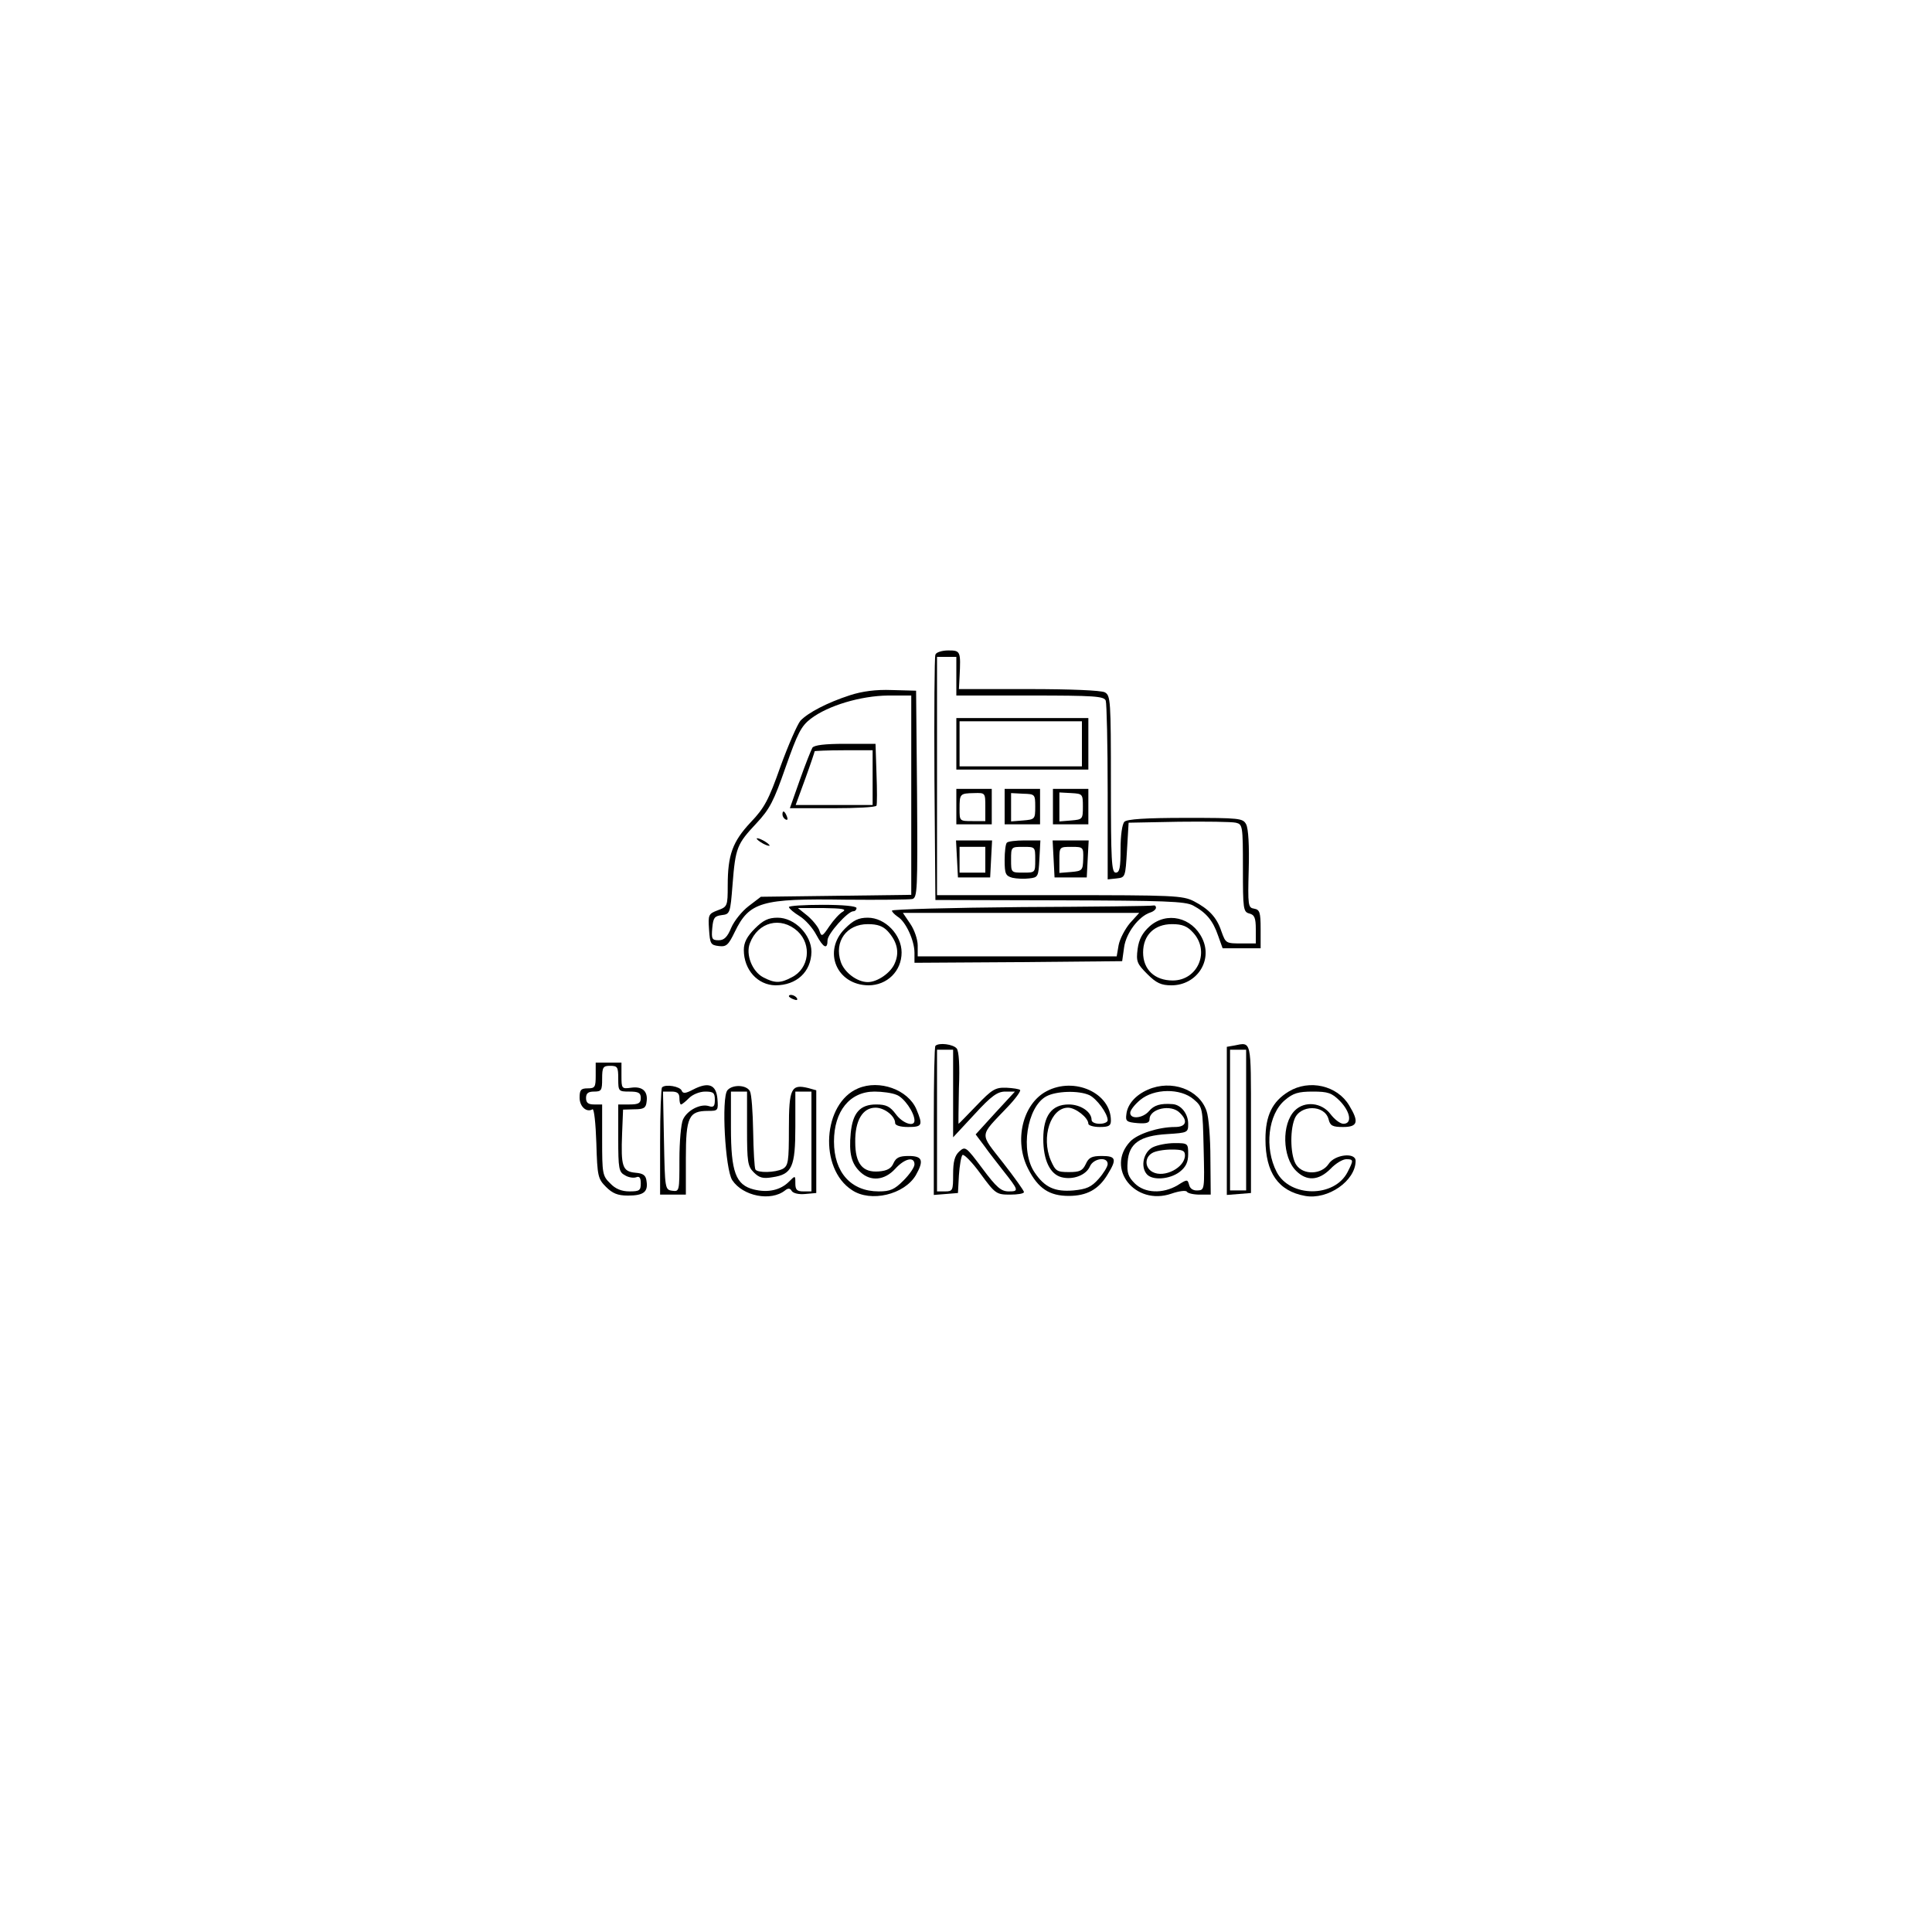
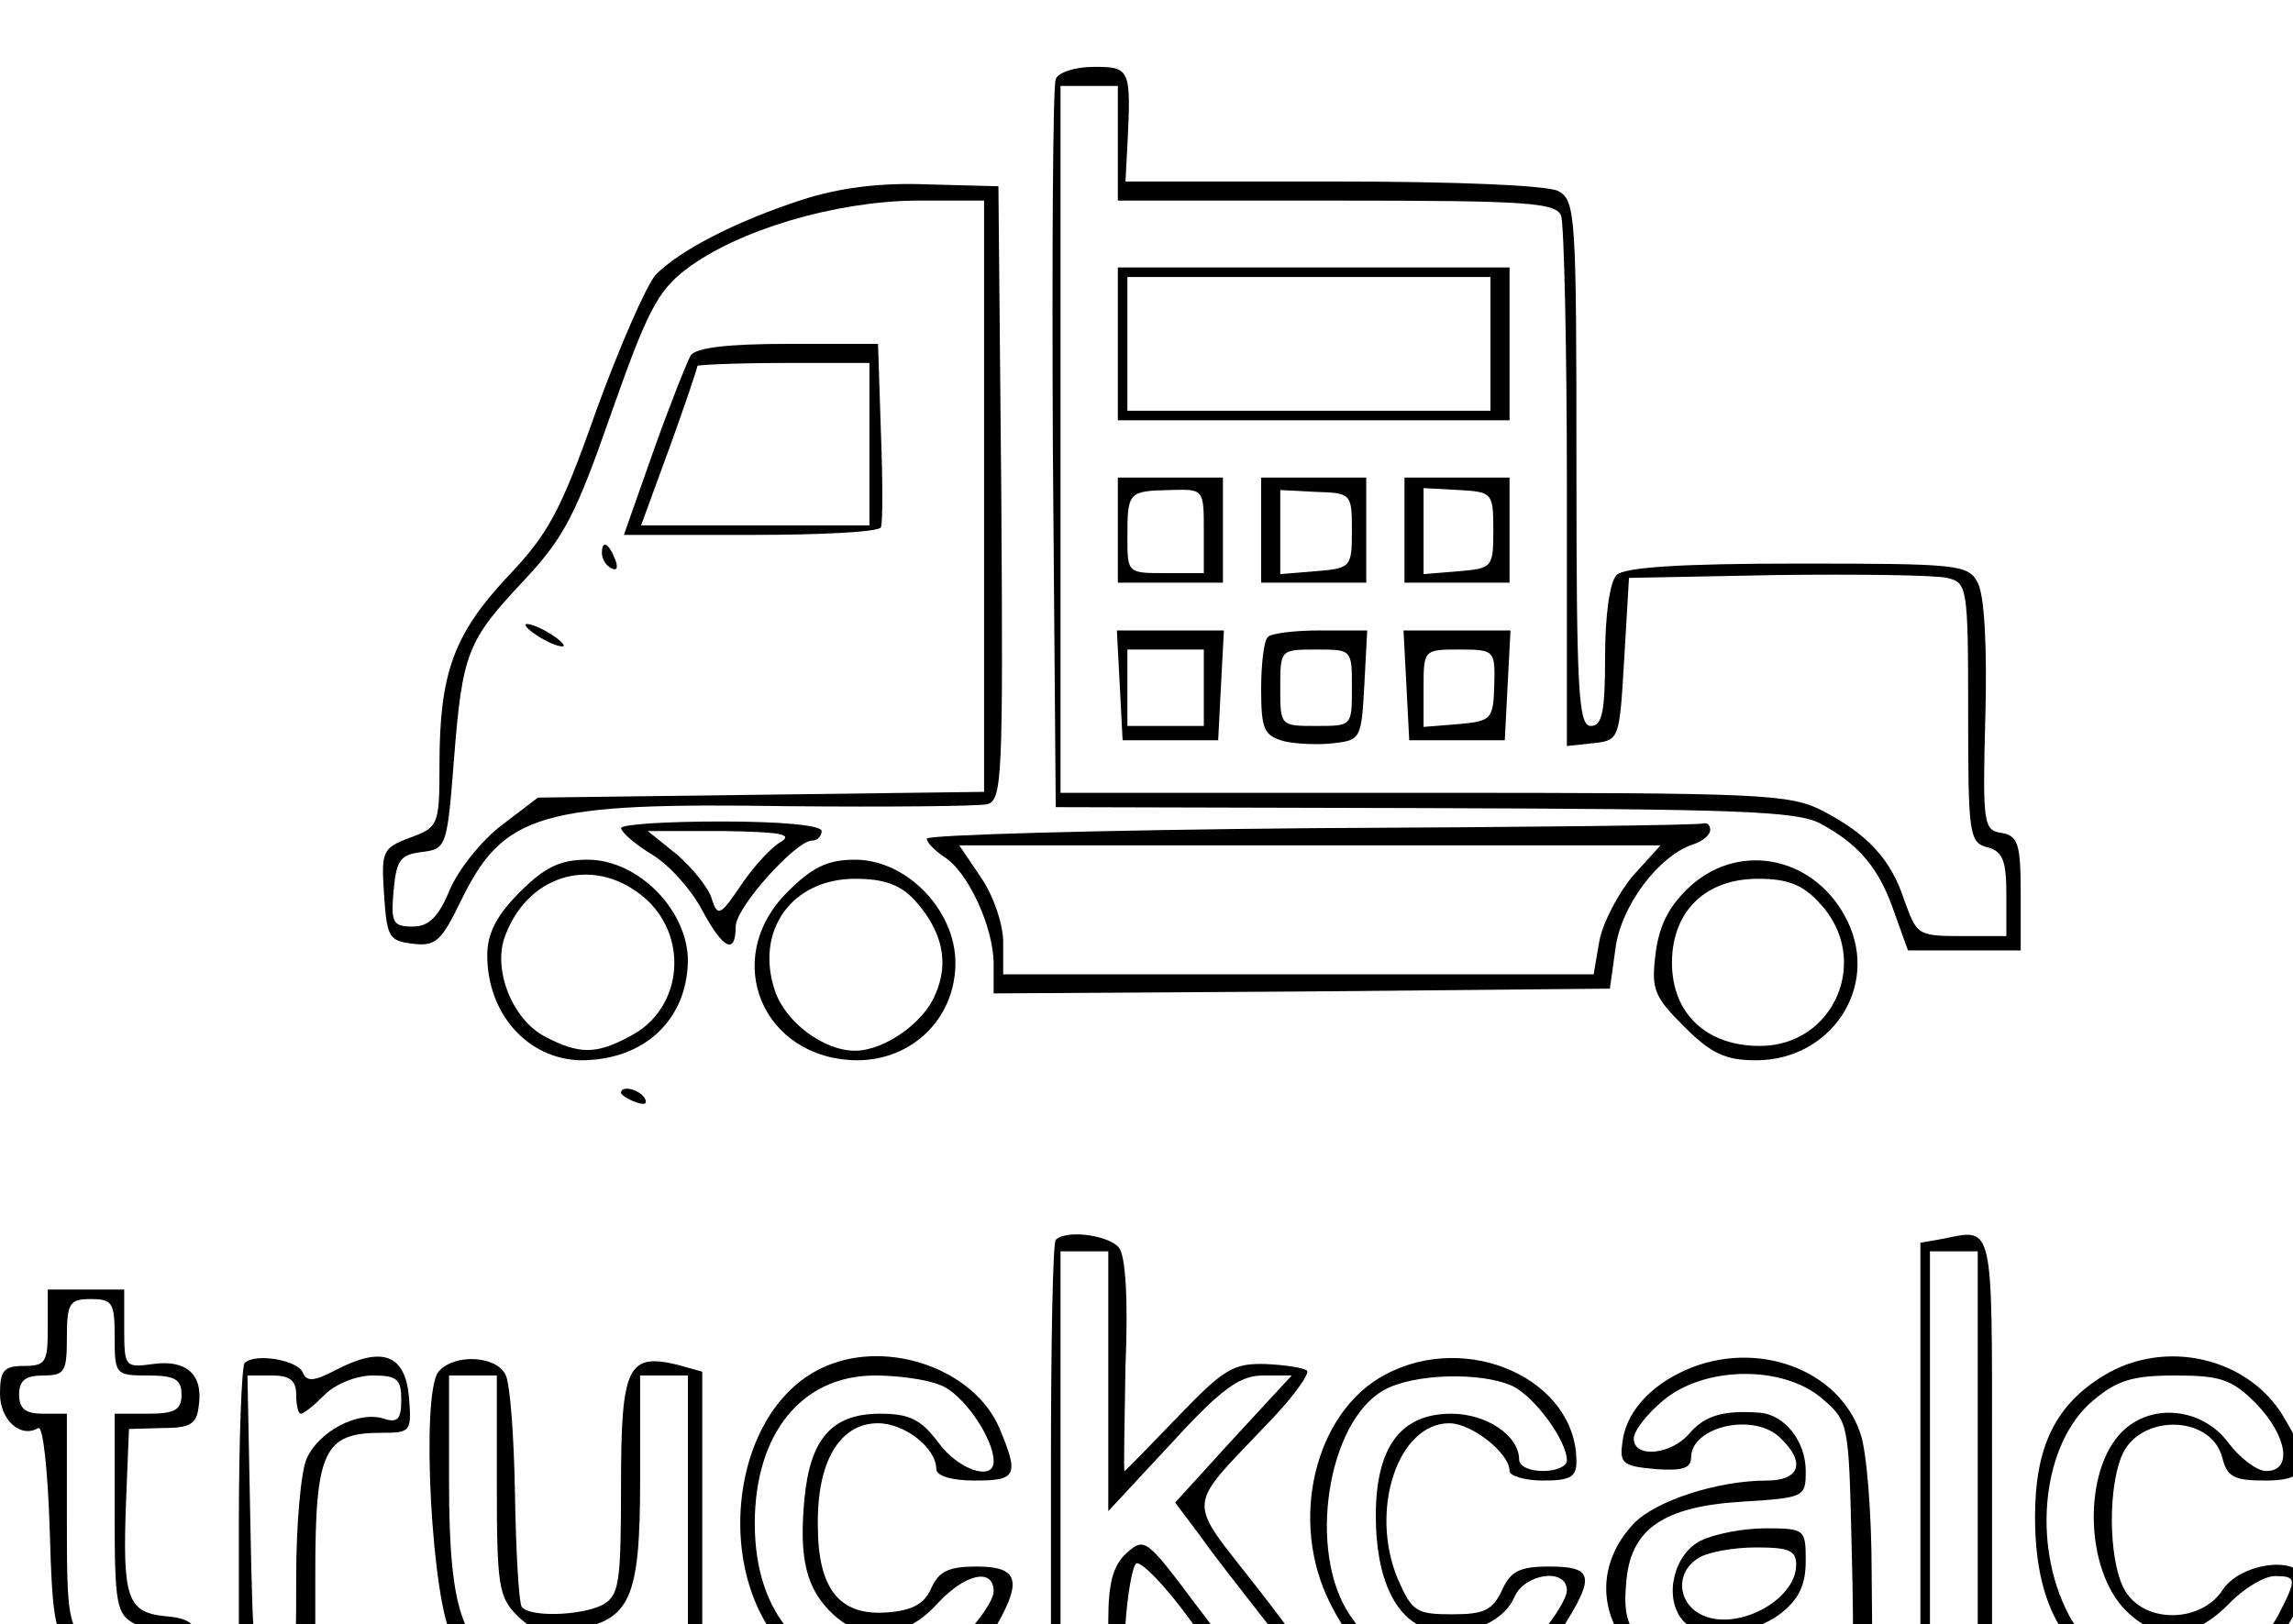
- <svg xmlns="http://www.w3.org/2000/svg" version="1.0" width="600pt" height="600pt" viewBox="0 0 600 600" preserveAspectRatio="xMidYMid meet">
+ <svg xmlns="http://www.w3.org/2000/svg" version="1.0" viewBox="180 195 240 170" preserveAspectRatio="xMidYMid meet">
  <g transform="translate(0,600) scale(0.1,-0.1)" fill="#000000" stroke="none">
    <path d="M2905 3967 c-3 -6 -4 -181 -3 -387 l3 -375 385 -1 c327 -1 390 -3 415 -16 41 -22 62 -47 78 -94 l14 -39 59 0 59 0 0 60 c0 52 -3 60 -20 63 -19 3 -20 9 -17 122 2 73 -1 127 -8 140 -10 19 -20 20 -188 20 -125 0 -182 -4 -190 -12 -7 -7 -12 -42 -12 -85 0 -58 -3 -73 -15 -73 -13 0 -15 37 -15 275 0 261 -1 275 -19 285 -12 6 -106 10 -236 10 l-217 0 2 38 c4 80 3 82 -35 82 -20 0 -38 -6 -40 -13z m65 -67 l0 -60 229 0 c199 0 230 -2 235 -16 3 -9 6 -137 6 -285 l0 -270 28 3 c27 3 27 4 32 88 l5 85 155 3 c85 1 165 0 178 -3 21 -5 22 -9 22 -141 0 -127 1 -136 20 -141 16 -4 20 -14 20 -49 l0 -44 -40 0 c-54 0 -53 0 -67 38 -14 43 -39 69 -85 93 -35 18 -64 19 -418 19 l-380 0 0 370 0 370 30 0 30 0 0 -60z" />
    <path d="M2970 3690 l0 -80 205 0 205 0 0 80 0 80 -205 0 -205 0 0 -80z m390 0 l0 -70 -190 0 -190 0 0 70 0 70 190 0 190 0 0 -70z" />
    <path d="M2970 3495 l0 -55 55 0 55 0 0 55 0 55 -55 0 -55 0 0 -55z m90 -1 l0 -44 -40 0 c-40 0 -40 0 -40 38 0 47 1 48 45 49 35 1 35 1 35 -43z" />
    <path d="M3120 3495 l0 -55 55 0 55 0 0 55 0 55 -55 0 -55 0 0 -55z m95 0 c0 -39 -1 -40 -38 -43 l-37 -3 0 44 0 44 38 -2 c36 -1 37 -2 37 -40z" />
    <path d="M3270 3495 l0 -55 55 0 55 0 0 55 0 55 -55 0 -55 0 0 -55z m93 0 c0 -39 -1 -40 -36 -43 l-37 -3 0 45 0 45 37 -2 c35 -2 36 -3 36 -42z" />
    <path d="M2972 3333 l3 -58 50 0 50 0 3 58 3 57 -56 0 -56 0 3 -57z m88 -3 l0 -40 -40 0 -40 0 0 40 0 40 40 0 40 0 0 -40z" />
    <path d="M3127 3383 c-4 -3 -7 -28 -7 -54 0 -43 3 -49 24 -55 13 -3 37 -4 52 -2 28 3 29 5 32 61 l3 57 -49 0 c-27 0 -52 -3 -55 -7z m88 -53 c0 -40 0 -40 -37 -40 -38 0 -38 0 -38 40 0 40 0 40 38 40 37 0 37 0 37 -40z" />
    <path d="M3272 3333 l3 -58 50 0 50 0 3 58 3 57 -56 0 -56 0 3 -57z m92 0 c-1 -36 -3 -38 -37 -41 l-37 -3 0 40 c0 41 0 41 38 41 36 0 37 -1 36 -37z" />
    <path d="M2640 3841 c-71 -23 -130 -54 -154 -79 -10 -12 -38 -76 -62 -142 -37 -105 -50 -129 -93 -174 -56 -60 -71 -101 -71 -196 0 -64 -1 -66 -31 -77 -29 -11 -30 -14 -27 -60 3 -44 5 -48 30 -51 24 -3 30 3 50 44 45 93 83 104 343 100 105 -1 198 0 208 2 16 4 17 26 15 326 l-3 321 -75 2 c-50 2 -93 -4 -130 -16z m190 -310 l0 -310 -233 -3 -234 -3 -38 -29 c-21 -16 -45 -46 -54 -67 -12 -29 -22 -39 -39 -39 -21 0 -23 4 -20 38 3 32 7 37 29 40 26 3 27 5 34 95 9 115 14 126 74 190 42 45 54 69 91 175 37 105 48 127 78 150 54 41 155 71 240 72 l72 0 0 -309z" />
    <path d="M2523 3678 c-4 -7 -22 -52 -39 -100 l-31 -88 133 0 c73 0 134 3 136 8 2 4 2 49 0 100 l-3 92 -94 0 c-64 0 -96 -4 -102 -12z m187 -93 l0 -85 -119 0 -120 0 30 82 c16 44 29 83 29 85 0 1 41 3 90 3 l90 0 0 -85z" />
    <path d="M2430 3471 c0 -6 4 -13 10 -16 6 -3 7 1 4 9 -7 18 -14 21 -14 7z" />
    <path d="M2350 3396 c0 -3 9 -10 20 -16 11 -6 20 -8 20 -6 0 3 -9 10 -20 16 -11 6 -20 8 -20 6z" />
    <path d="M2450 3183 c1 -5 15 -17 33 -28 18 -11 41 -37 52 -58 22 -41 35 -47 35 -17 0 20 63 90 80 90 6 0 10 5 10 10 0 6 -42 10 -105 10 -58 0 -105 -3 -105 -7z m168 -14 c-10 -5 -29 -26 -42 -45 -22 -33 -25 -34 -31 -15 -3 11 -20 32 -36 46 l-31 25 79 0 c58 -1 73 -3 61 -11z" />
    <path d="M3173 3183 c-222 -2 -403 -7 -403 -11 0 -4 8 -12 18 -19 25 -15 52 -74 52 -112 l0 -31 323 2 322 3 6 43 c6 44 45 96 81 108 10 3 18 10 18 15 0 5 -3 8 -7 7 -5 -2 -189 -4 -410 -5z m336 -50 c-15 -18 -31 -48 -35 -68 l-6 -35 -309 0 -309 0 0 34 c0 18 -10 48 -23 67 l-23 34 367 0 367 0 -29 -32z" />
    <path d="M2344 3116 c-24 -24 -34 -43 -34 -66 0 -62 43 -109 98 -110 66 0 111 42 112 104 0 53 -52 106 -105 106 -29 0 -45 -8 -71 -34z m133 -8 c45 -42 36 -116 -18 -143 -35 -19 -53 -19 -89 0 -34 18 -55 71 -41 106 25 66 96 84 148 37z" />
    <path d="M2624 3116 c-70 -70 -26 -175 73 -176 58 0 103 44 103 102 0 55 -51 108 -105 108 -29 0 -45 -8 -71 -34z m133 -8 c29 -32 37 -65 22 -99 -12 -30 -54 -59 -84 -59 -33 0 -73 30 -84 63 -21 63 18 117 84 117 30 0 47 -6 62 -22z" />
    <path d="M3570 3123 c-22 -20 -33 -40 -37 -70 -5 -39 -2 -46 30 -78 28 -28 43 -35 75 -35 78 0 129 76 96 145 -32 67 -111 85 -164 38z m135 -19 c54 -58 15 -149 -63 -149 -56 0 -92 34 -92 87 0 54 35 88 90 88 31 0 47 -6 65 -26z" />
    <path d="M2450 2906 c0 -2 7 -7 16 -10 8 -3 12 -2 9 4 -6 10 -25 14 -25 6z" />
    <path d="M2905 2752 c-3 -3 -5 -108 -5 -234 l0 -229 38 3 37 3 3 55 c2 30 7 59 11 63 4 4 30 -22 56 -58 46 -63 50 -65 92 -65 23 0 43 3 43 8 0 4 -29 45 -65 91 -74 95 -75 79 14 173 25 26 42 50 39 53 -3 3 -22 6 -43 7 -34 1 -44 -5 -92 -55 -30 -31 -55 -57 -56 -57 -1 0 0 50 1 110 3 71 0 116 -7 124 -11 13 -55 19 -66 8z m55 -148 l0 -136 66 71 c53 58 72 71 96 71 l30 0 -61 -66 -61 -67 27 -36 c14 -20 41 -54 58 -76 49 -62 50 -65 18 -65 -24 0 -38 12 -82 71 -51 68 -53 70 -72 53 -14 -13 -19 -31 -19 -71 0 -50 -1 -53 -25 -53 l-25 0 0 220 0 220 25 0 25 0 0 -136z" />
    <path d="M3833 2753 l-23 -4 0 -230 0 -230 38 3 37 3 0 230 c0 248 2 239 -52 228z m37 -232 l0 -218 -25 0 -25 0 0 218 0 219 25 0 25 0 0 -219z" />
    <path d="M1850 2660 c0 -36 -2 -40 -25 -40 -21 0 -25 -5 -25 -29 0 -28 22 -47 40 -36 5 3 10 -44 12 -105 3 -103 5 -111 30 -136 20 -20 36 -27 68 -27 48 0 63 11 58 44 -2 19 -10 25 -35 27 -40 4 -45 19 -41 122 l3 74 35 1 c29 0 36 4 38 23 5 33 -13 49 -48 44 -29 -4 -30 -3 -30 37 l0 41 -40 0 -40 0 0 -40z m70 -10 c0 -39 1 -40 35 -40 28 0 35 -4 35 -20 0 -16 -7 -20 -35 -20 l-35 0 0 -105 c0 -95 2 -105 21 -115 11 -7 27 -9 35 -6 10 4 14 -2 14 -19 0 -22 -4 -25 -35 -25 -25 0 -44 8 -60 25 -24 23 -25 31 -25 135 l0 110 -25 0 c-18 0 -25 5 -25 20 0 15 7 20 25 20 23 0 25 4 25 40 0 36 3 40 25 40 23 0 25 -4 25 -40z" />
    <path d="M2056 2623 c-3 -3 -6 -80 -6 -170 l0 -163 40 0 40 0 0 113 c0 128 9 147 69 147 31 0 32 1 29 38 -4 44 -28 53 -76 28 -23 -12 -31 -13 -35 -3 -5 13 -50 21 -61 10z m54 -33 c0 -11 2 -20 5 -20 3 0 14 9 25 20 11 11 33 20 50 20 26 0 30 -4 30 -26 0 -20 -4 -24 -19 -19 -26 8 -67 -13 -80 -42 -6 -13 -11 -69 -11 -124 0 -98 0 -100 -22 -97 -23 3 -23 6 -26 156 l-3 152 26 0 c18 0 25 -5 25 -20z" />
    <path d="M2259 2614 c-19 -23 -7 -245 15 -279 33 -50 120 -67 164 -32 10 8 16 7 21 -2 5 -7 22 -11 42 -9 l34 3 0 160 0 159 -25 7 c-53 13 -60 -1 -60 -126 0 -103 -2 -115 -19 -125 -24 -12 -78 -13 -85 -2 -3 5 -6 58 -7 118 -1 60 -5 116 -10 125 -10 20 -54 22 -70 3z m61 -119 c0 -104 2 -117 21 -136 17 -17 29 -20 58 -15 61 9 71 32 71 157 l0 109 25 0 25 0 0 -155 0 -155 -25 0 c-20 0 -25 5 -25 25 0 25 0 25 -20 5 -26 -26 -65 -35 -109 -24 -56 14 -71 54 -71 192 l0 112 25 0 25 0 0 -115z" />
    <path d="M2665 2620 c-110 -46 -123 -249 -19 -316 58 -39 162 -14 198 46 26 46 21 60 -22 60 -29 0 -39 -5 -47 -22 -7 -17 -20 -24 -46 -26 -50 -4 -73 24 -73 91 -1 67 23 107 63 107 28 0 61 -26 61 -48 0 -7 16 -12 40 -12 44 0 47 5 26 55 -26 61 -115 93 -181 65z m119 -20 c23 -8 56 -55 56 -80 0 -21 -37 -9 -58 20 -18 24 -30 30 -61 30 -50 0 -73 -26 -79 -89 -6 -63 2 -95 30 -121 32 -30 75 -26 108 10 30 33 60 39 60 14 0 -9 -15 -31 -34 -50 -28 -28 -41 -34 -77 -34 -86 0 -139 59 -139 155 0 94 49 155 126 155 23 0 54 -4 68 -10z" />
    <path d="M3250 2611 c-74 -39 -102 -154 -57 -241 31 -61 66 -84 126 -84 56 0 93 20 121 67 29 47 26 57 -18 57 -32 0 -41 -5 -50 -25 -10 -21 -19 -25 -52 -25 -38 0 -42 3 -57 37 -30 72 0 163 54 163 23 0 63 -31 63 -50 0 -5 16 -10 35 -10 29 0 35 4 35 20 0 86 -114 137 -200 91z m133 -12 c23 -11 57 -57 57 -78 0 -6 -11 -11 -25 -11 -14 0 -25 5 -25 12 0 25 -34 48 -71 48 -53 0 -79 -35 -79 -107 0 -66 21 -110 57 -119 35 -9 76 6 88 34 11 25 55 31 55 7 0 -8 -13 -29 -28 -46 -23 -26 -38 -32 -78 -36 -59 -5 -90 10 -121 56 -45 66 -24 203 36 236 31 17 101 19 134 4z" />
    <path d="M3565 2616 c-39 -17 -64 -46 -67 -77 -3 -21 1 -24 35 -27 28 -2 37 1 37 12 0 33 67 48 94 20 26 -25 20 -44 -15 -44 -51 0 -116 -21 -139 -45 -78 -83 15 -201 128 -162 23 8 45 11 48 6 3 -5 21 -9 40 -9 l34 0 -1 113 c0 61 -5 128 -12 147 -23 67 -109 98 -182 66z m142 -30 c28 -24 28 -26 31 -153 3 -126 3 -129 -18 -130 -14 -1 -24 5 -27 17 -5 18 -6 18 -36 -1 -46 -27 -102 -25 -133 6 -20 20 -25 33 -22 67 4 57 38 81 123 86 64 4 65 5 65 32 0 31 -22 59 -48 61 -38 3 -58 -3 -74 -22 -19 -22 -58 -26 -58 -5 0 8 14 26 31 40 43 36 125 37 166 2z" />
    <path d="M3580 2437 c-28 -14 -39 -59 -19 -83 17 -21 72 -17 103 7 19 15 26 30 26 55 0 33 -1 34 -42 34 -24 0 -54 -6 -68 -13z m100 -25 c0 -38 -64 -71 -100 -52 -25 13 -26 45 -2 59 9 6 36 11 60 11 34 0 42 -3 42 -18z" />
    <path d="M4002 2610 c-51 -31 -72 -75 -72 -148 0 -104 40 -161 123 -176 71 -13 157 47 157 109 0 27 -65 20 -84 -10 -22 -33 -78 -35 -100 -3 -18 25 -21 103 -6 142 17 46 94 46 106 0 5 -20 12 -24 45 -24 46 0 50 16 19 67 -37 62 -124 82 -188 43z m159 -29 c33 -34 39 -71 11 -71 -10 0 -28 14 -40 30 -27 36 -80 42 -111 11 -41 -41 -39 -144 4 -187 33 -33 70 -31 107 6 16 17 38 30 49 30 23 0 23 -3 4 -40 -41 -80 -179 -79 -220 0 -39 75 -27 180 26 224 25 21 41 26 86 26 47 0 59 -4 84 -29z" />
  </g>
</svg>
